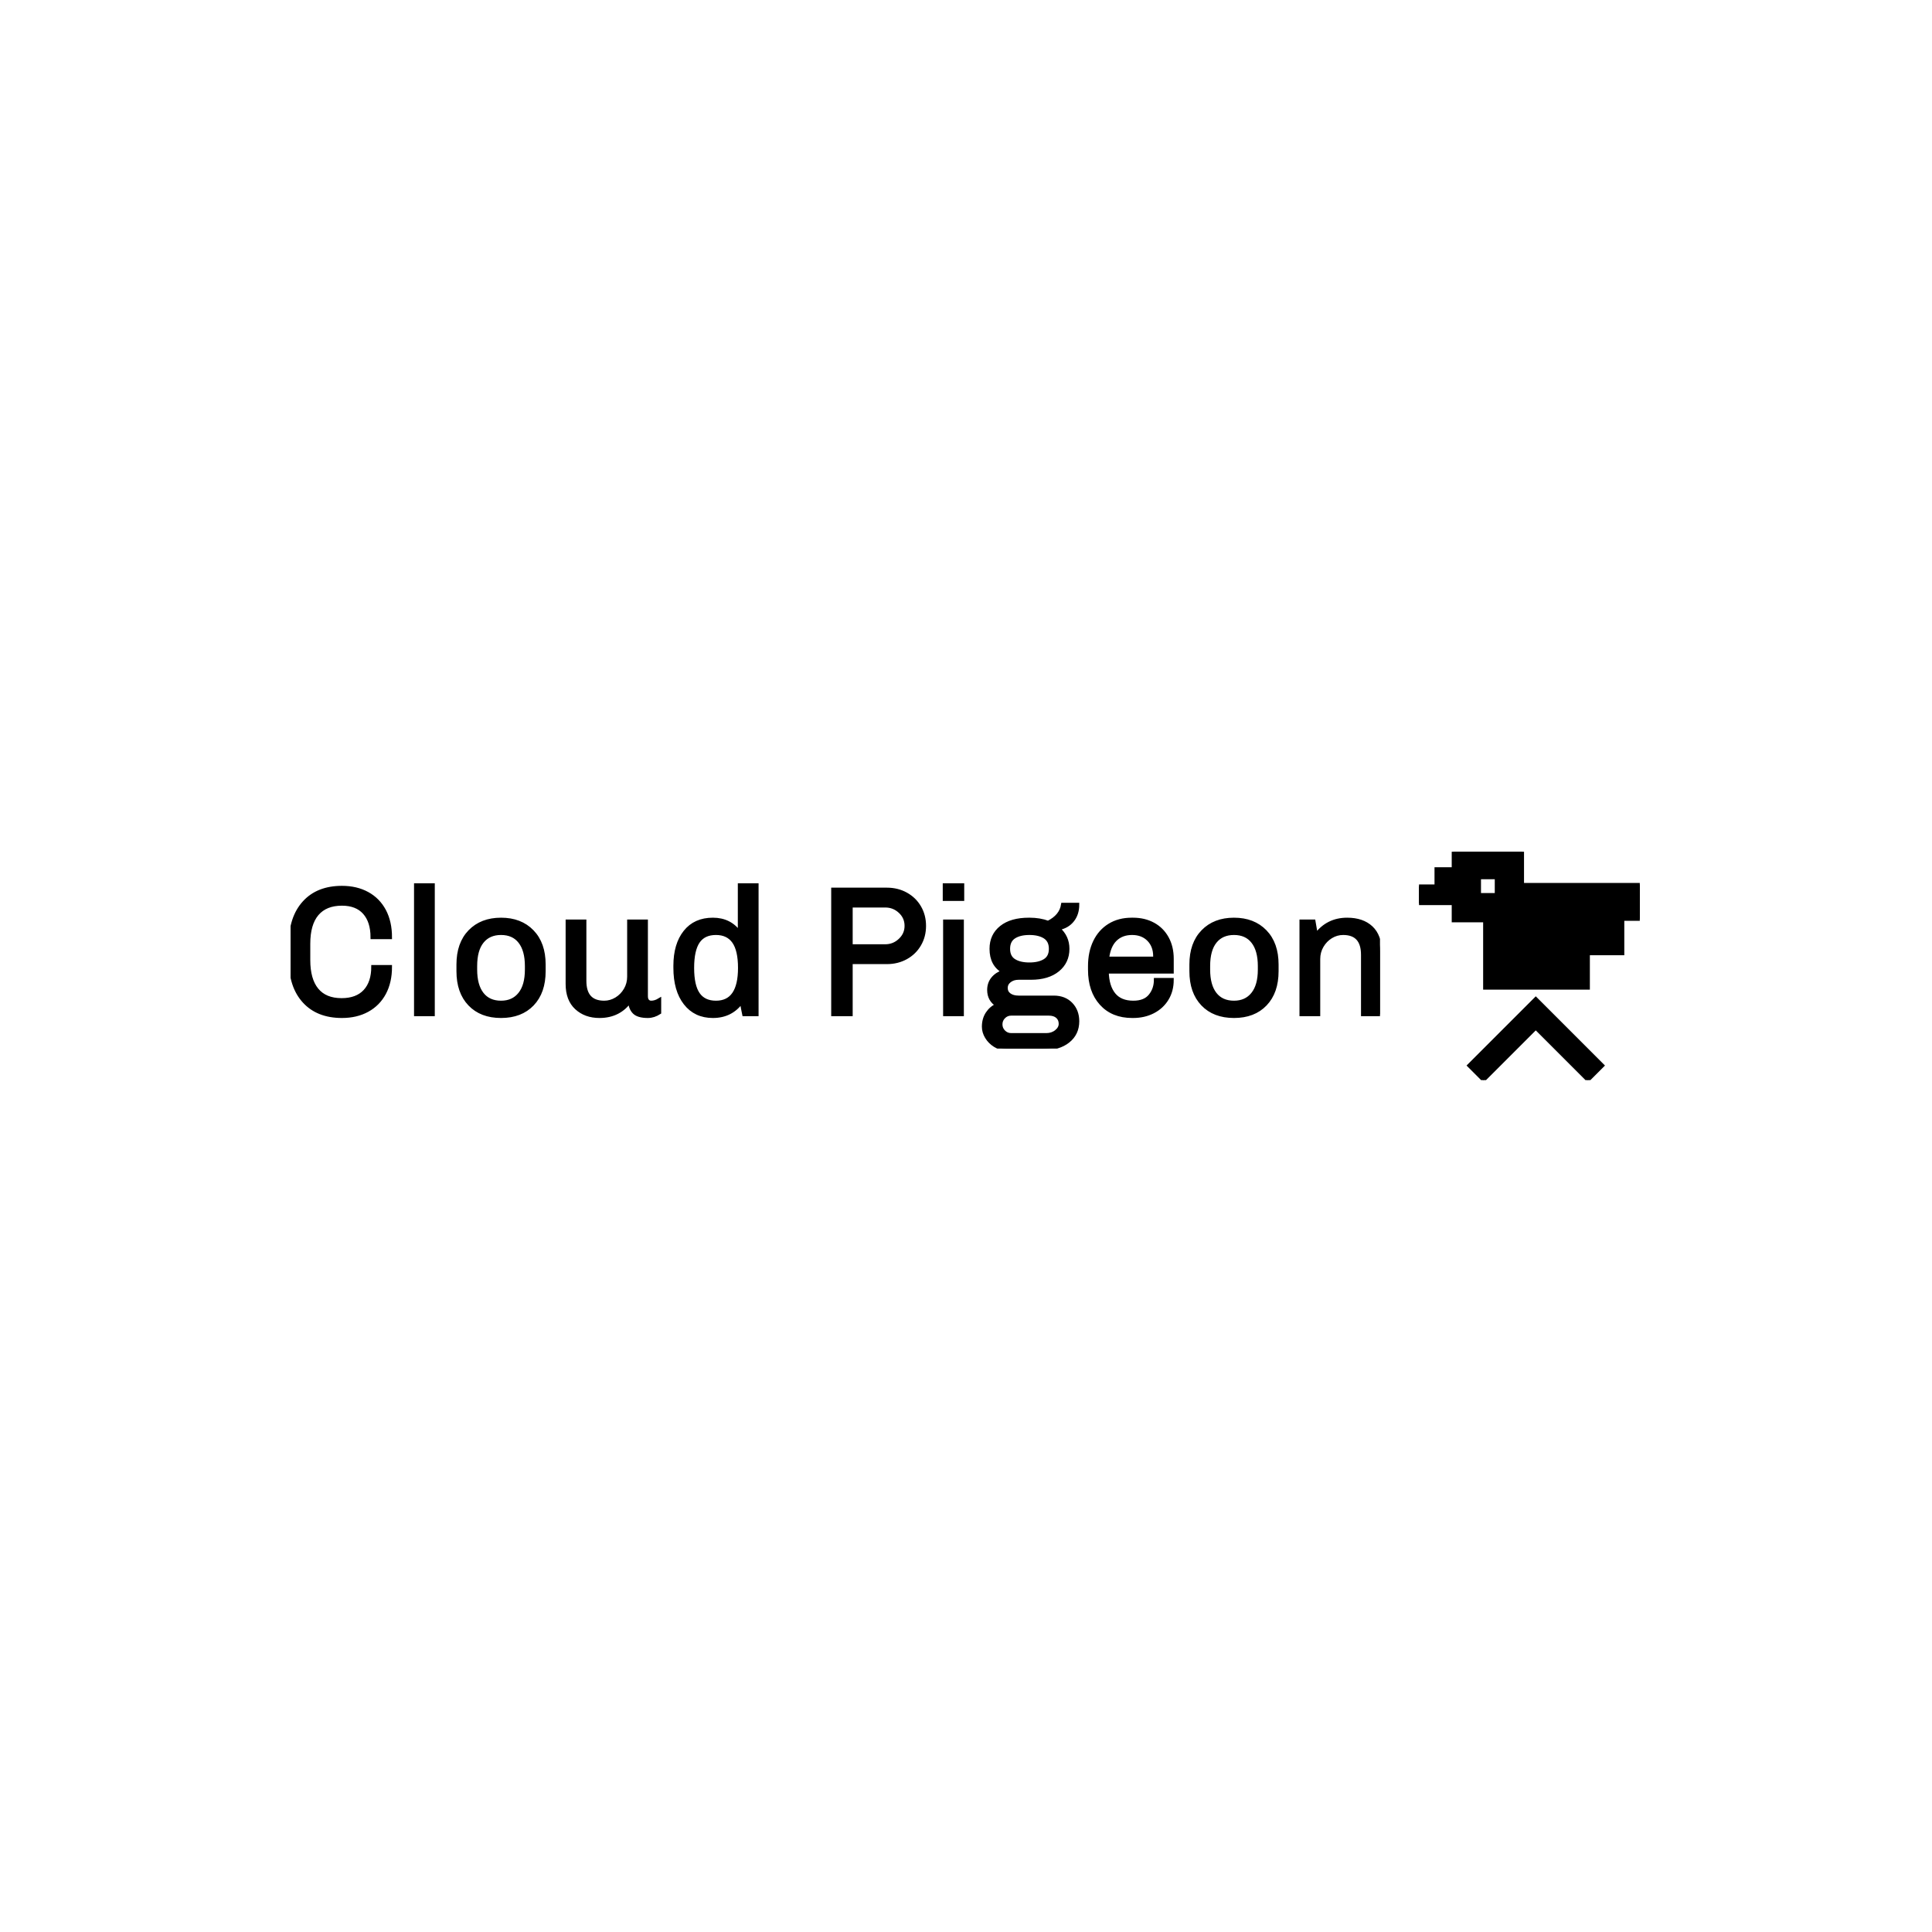
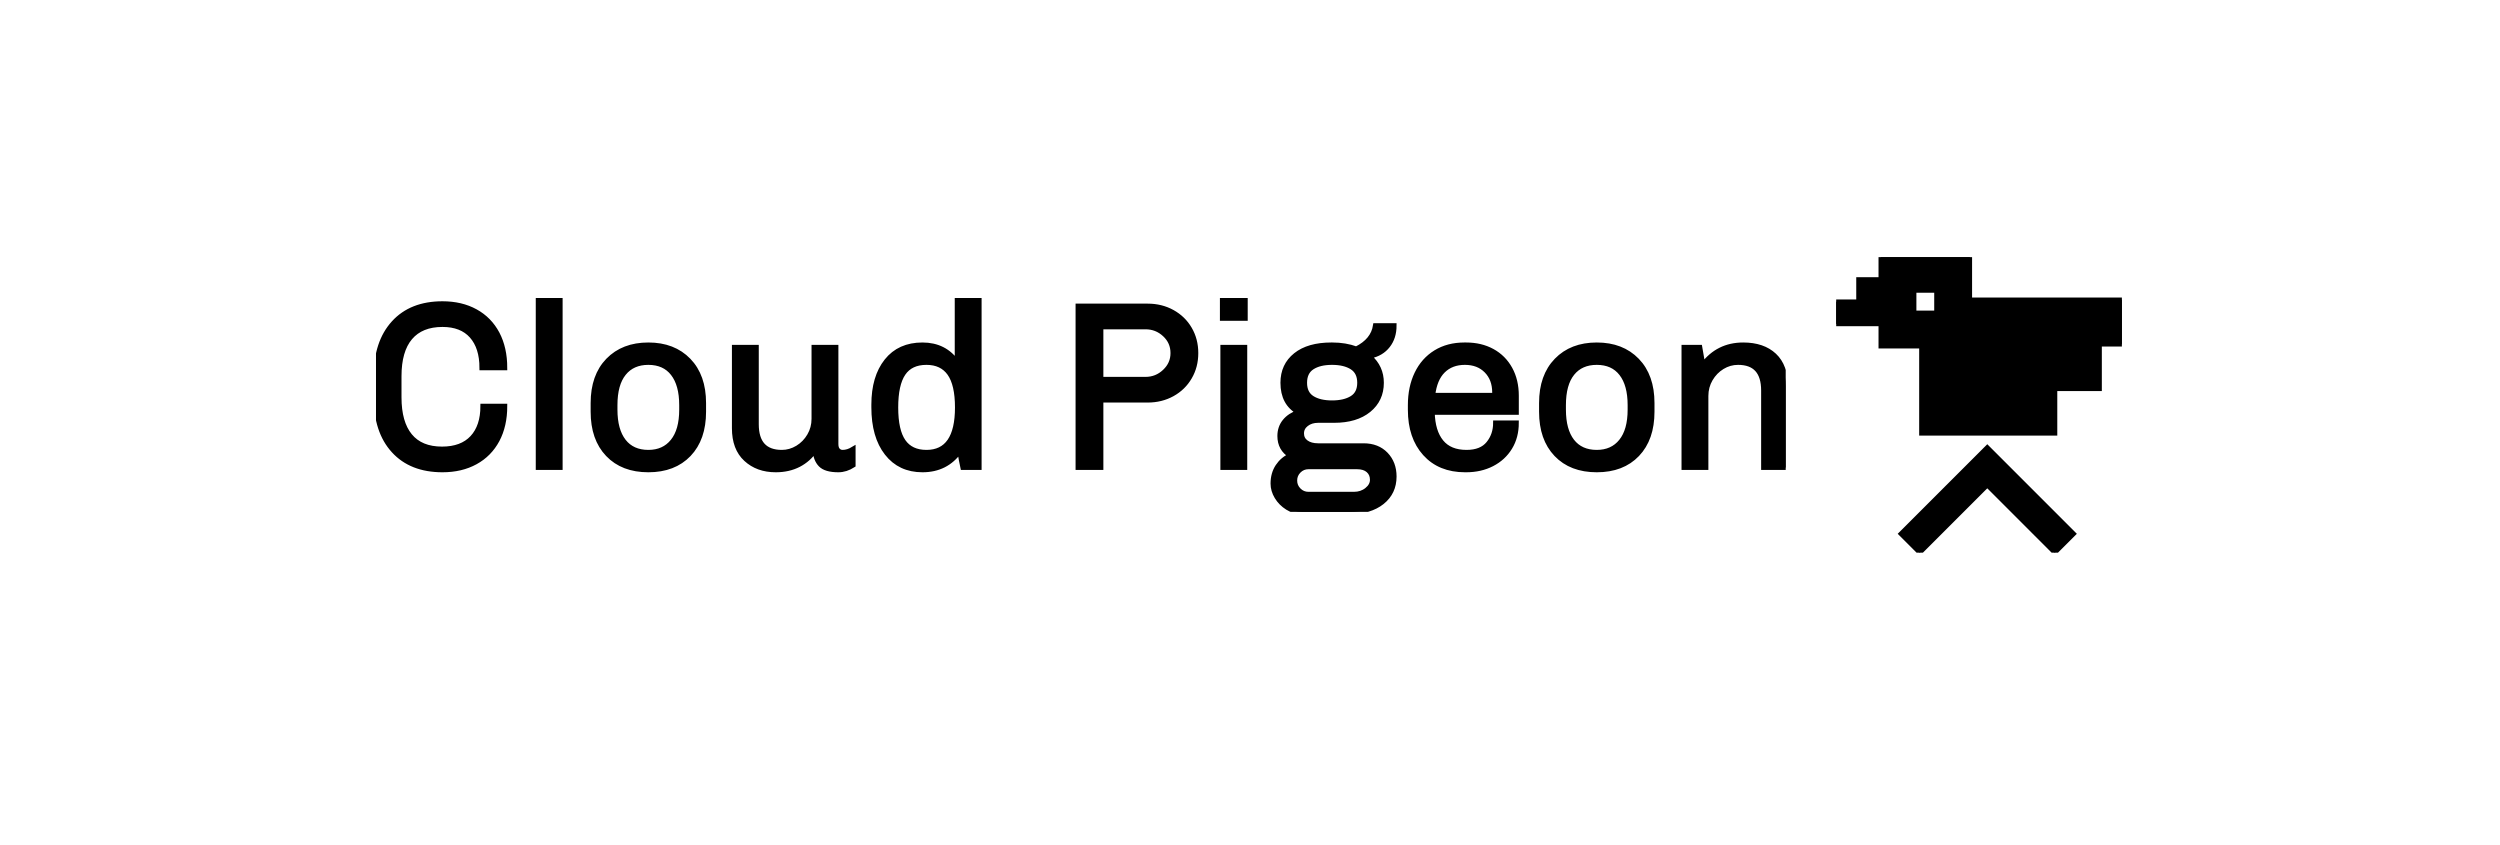
- <svg xmlns="http://www.w3.org/2000/svg" version="1.1" fill="currentColor" stroke="currentColor" width="1000" height="1000" viewBox="0 0 1000 1000">
+ <svg xmlns="http://www.w3.org/2000/svg" version="1.1" fill="currentColor" stroke="currentColor" width="1000" height="338" viewBox="0 338 1000 338">
  <g transform="matrix(0.7,0,0,0.7,149.5758,440.8142)">
    <svg viewBox="0 0 396 67" preserveAspectRatio="xMidYMid meet" height="169" width="1000">
      <g id="tight-bounds" transform="matrix(1,0,0,1,0.2399982,0.02029003)">
        <svg viewBox="0 0 395.52 66.959" height="66.959" width="395.52">
          <g>
            <svg viewBox="0 0 489.841 82.927" height="66.959" width="395.52">
              <g transform="matrix(1,0,0,1,0,11.46103)">
                <svg viewBox="0 0 395.52 60.005" height="60.005" width="395.52">
                  <g id="textblocktransform">
                    <svg viewBox="0 0 395.52 60.005" height="60.005" width="395.52" id="textblock">
                      <g>
                        <svg viewBox="0 0 395.52 60.005" height="60.005" width="395.52">
                          <g transform="matrix(1,0,0,1,0,0)">
                            <svg width="395.52" viewBox="3.1 -36 299.22 45.4" height="60.005" data-palette-color="#db924b">
-                               <path d="M17.2-34.8Q21.2-34.8 24.2-33.15 27.2-31.5 28.83-28.43 30.45-25.35 30.45-21.15L30.45-21.15 25.55-21.15Q25.55-25.5 23.4-27.93 21.25-30.35 17.2-30.35L17.2-30.35Q12.7-30.35 10.35-27.58 8-24.8 8-19.4L8-19.4 8-14.9Q8-9.55 10.3-6.75 12.6-3.95 17.1-3.95L17.1-3.95Q21.3-3.95 23.53-6.35 25.75-8.75 25.75-13.05L25.75-13.05 30.45-13.05Q30.45-8.9 28.83-5.85 27.2-2.8 24.2-1.15 21.2 0.5 17.2 0.5L17.2 0.5Q10.55 0.5 6.83-3.58 3.1-7.65 3.1-14.9L3.1-14.9 3.1-19.4Q3.1-26.6 6.83-30.7 10.55-34.8 17.2-34.8L17.2-34.8ZM37.5-36L42.2-36 42.2 0 37.5 0 37.5-36ZM60.9-26.05Q66.25-26.05 69.45-22.75 72.65-19.45 72.65-13.7L72.65-13.7 72.65-11.85Q72.65-6.1 69.5-2.8 66.34 0.5 60.9 0.5L60.9 0.5Q55.45 0.5 52.3-2.8 49.15-6.1 49.15-11.85L49.15-11.85 49.15-13.7Q49.15-19.45 52.34-22.75 55.55-26.05 60.9-26.05L60.9-26.05ZM60.9-22.3Q57.55-22.3 55.7-20 53.84-17.7 53.84-13.25L53.84-13.25 53.84-12.3Q53.84-7.95 55.67-5.6 57.5-3.25 60.9-3.25L60.9-3.25Q64.2-3.25 66.07-5.58 67.95-7.9 67.95-12.3L67.95-12.3 67.95-13.25Q67.95-17.6 66.12-19.95 64.3-22.3 60.9-22.3L60.9-22.3ZM100.74-25.55L100.74-5Q100.74-4.1 101.14-3.68 101.54-3.25 102.14-3.25L102.14-3.25Q103.24-3.25 104.39-3.95L104.39-3.95 104.39-0.5Q102.84 0.5 101.24 0.5L101.24 0.5Q98.54 0.5 97.47-0.6 96.39-1.7 96.29-3.7L96.29-3.7Q94.94-1.7 92.82-0.6 90.69 0.5 87.94 0.5L87.94 0.5Q84.09 0.5 81.62-1.78 79.14-4.05 79.14-8.35L79.14-8.35 79.14-25.55 83.84-25.55 83.84-9.2Q83.84-3.25 89.24-3.25L89.24-3.25Q90.99-3.25 92.57-4.2 94.14-5.15 95.09-6.78 96.04-8.4 96.04-10.35L96.04-10.35 96.04-25.55 100.74-25.55ZM131.14-36L131.14 0 127.64 0Q127.29-1.6 126.99-3.5L126.99-3.5Q124.14 0.5 119.09 0.5L119.09 0.5Q114.29 0.5 111.52-3.05 108.74-6.6 108.74-12.8L108.74-12.8 108.74-13.35Q108.74-19.2 111.47-22.63 114.19-26.05 119.09-26.05L119.09-26.05Q123.84-26.05 126.44-22.3L126.44-22.3 126.44-36 131.14-36ZM119.94-22.3Q116.59-22.3 115.02-19.98 113.44-17.65 113.44-12.75L113.44-12.75Q113.44-7.85 115.04-5.55 116.64-3.25 119.94-3.25L119.94-3.25Q126.49-3.25 126.49-12.75L126.49-12.75Q126.49-17.65 124.84-19.98 123.19-22.3 119.94-22.3L119.94-22.3ZM166.89-34.3Q169.79-34.3 172.14-33 174.49-31.7 175.81-29.43 177.14-27.15 177.14-24.3L177.14-24.3Q177.14-21.45 175.81-19.18 174.49-16.9 172.14-15.6 169.79-14.3 166.89-14.3L166.89-14.3 156.99-14.3 156.99 0 152.09 0 152.09-34.3 166.89-34.3ZM166.44-29.85L156.99-29.85 156.99-18.75 166.44-18.75Q168.79-18.75 170.51-20.38 172.24-22 172.24-24.3L172.24-24.3Q172.24-26.65 170.51-28.25 168.79-29.85 166.44-29.85L166.44-29.85ZM182.73-36L187.63-36 187.63-31.65 182.73-31.65 182.73-36ZM182.83-25.55L187.53-25.55 187.53 0 182.83 0 182.83-25.55ZM219.23-30.15Q219.23-27.6 217.88-25.88 216.53-24.15 214.13-23.65L214.13-23.65 214.03-23.5Q216.53-21.3 216.53-18L216.53-18Q216.53-14.4 213.83-12.2 211.13-10 206.48-10L206.48-10 203.08-10Q201.58-10 200.58-9.22 199.58-8.45 199.58-7.25L199.58-7.25Q199.58-6.05 200.53-5.35 201.48-4.65 203.08-4.65L203.08-4.65 212.73-4.65Q215.68-4.65 217.46-2.8 219.23-0.95 219.23 1.9L219.23 1.9Q219.23 5.3 216.66 7.35 214.08 9.4 209.73 9.4L209.73 9.4 199.68 9.4Q197.98 9.4 196.56 8.5 195.13 7.6 194.31 6.23 193.48 4.85 193.48 3.4L193.48 3.4Q193.48 1.3 194.5-0.25 195.53-1.8 197.23-2.55L197.23-2.55Q194.93-3.95 194.93-6.7L194.93-6.7Q194.93-8.5 195.98-9.8 197.03-11.1 198.93-11.75L198.93-11.75Q195.58-13.6 195.58-18L195.58-18Q195.58-21.7 198.31-23.88 201.03-26.05 205.88-26.05L205.88-26.05 206.08-26.05Q208.88-26.05 211.18-25.2L211.18-25.2Q214.73-26.95 215.23-30.15L215.23-30.15 219.23-30.15ZM206.03-22.3Q203.38-22.3 201.81-21.28 200.23-20.25 200.23-18L200.23-18Q200.23-15.75 201.81-14.75 203.38-13.75 206.03-13.75L206.03-13.75Q208.68-13.75 210.28-14.75 211.88-15.75 211.88-18L211.88-18Q211.88-20.25 210.28-21.28 208.68-22.3 206.03-22.3L206.03-22.3ZM211.33-0.15L201.03-0.15Q199.83-0.15 198.98 0.7 198.13 1.55 198.13 2.75L198.13 2.75Q198.13 3.95 198.98 4.8 199.83 5.65 201.03 5.65L201.03 5.65 210.68 5.65Q212.28 5.65 213.43 4.73 214.58 3.8 214.58 2.6L214.58 2.6Q214.58 1.35 213.73 0.6 212.88-0.15 211.33-0.15L211.33-0.15ZM234.48-26.05Q237.63-26.05 240.05-24.73 242.48-23.4 243.83-20.95 245.18-18.5 245.18-15.25L245.18-15.25 245.18-11.7 227.33-11.7Q227.43-7.65 229.23-5.45 231.03-3.25 234.58-3.25L234.58-3.25Q237.73-3.25 239.23-5.1 240.73-6.95 240.73-9.5L240.73-9.5 245.18-9.5Q245.18-6.5 243.8-4.25 242.43-2 240-0.75 237.58 0.5 234.48 0.5L234.48 0.5 234.28 0.5Q228.88 0.5 225.75-2.98 222.63-6.45 222.63-12.25L222.63-12.25 222.63-13.25Q222.63-17.05 224.03-19.95 225.43-22.85 228.03-24.45 230.63-26.05 234.13-26.05L234.13-26.05 234.48-26.05ZM234.23-22.3Q231.38-22.3 229.6-20.55 227.83-18.8 227.43-15.35L227.43-15.35 240.53-15.35 240.53-15.95Q240.53-18.8 238.8-20.55 237.08-22.3 234.23-22.3L234.23-22.3ZM262.23-26.05Q267.58-26.05 270.78-22.75 273.98-19.45 273.98-13.7L273.98-13.7 273.98-11.85Q273.98-6.1 270.83-2.8 267.68 0.5 262.23 0.5L262.23 0.5Q256.78 0.5 253.63-2.8 250.48-6.1 250.48-11.85L250.48-11.85 250.48-13.7Q250.48-19.45 253.68-22.75 256.88-26.05 262.23-26.05L262.23-26.05ZM262.23-22.3Q258.88-22.3 257.03-20 255.18-17.7 255.18-13.25L255.18-13.25 255.18-12.3Q255.18-7.95 257-5.6 258.83-3.25 262.23-3.25L262.23-3.25Q265.53-3.25 267.4-5.58 269.28-7.9 269.28-12.3L269.28-12.3 269.28-13.25Q269.28-17.6 267.45-19.95 265.63-22.3 262.23-22.3L262.23-22.3ZM293.32-26.05Q297.52-26.05 299.92-23.8 302.32-21.55 302.32-17.2L302.32-17.2 302.32 0 297.62 0 297.62-16.35Q297.62-22.3 292.22-22.3L292.22-22.3Q290.42-22.3 288.87-21.35 287.32-20.4 286.37-18.78 285.42-17.15 285.42-15.2L285.42-15.2 285.42 0 280.72 0 280.72-25.55 284.12-25.55 284.77-21.8Q287.97-26.05 293.32-26.05L293.32-26.05Z" opacity="1" transform="matrix(1,0,0,1,0,0)" class="undefined-text-0" data-fill-palette-color="primary" id="text-0" />
+                               <path shape-rendering="geometricPrecision" d="M17.2-34.8Q21.2-34.8 24.2-33.15 27.2-31.5 28.83-28.43 30.45-25.35 30.45-21.15L30.45-21.15 25.55-21.15Q25.55-25.5 23.4-27.93 21.25-30.35 17.2-30.35L17.2-30.35Q12.7-30.35 10.35-27.58 8-24.8 8-19.4L8-19.4 8-14.9Q8-9.55 10.3-6.75 12.6-3.95 17.1-3.95L17.1-3.95Q21.3-3.95 23.53-6.35 25.75-8.75 25.75-13.05L25.75-13.05 30.45-13.05Q30.45-8.9 28.83-5.85 27.2-2.8 24.2-1.15 21.2 0.5 17.2 0.5L17.2 0.5Q10.55 0.5 6.83-3.58 3.1-7.65 3.1-14.9L3.1-14.9 3.1-19.4Q3.1-26.6 6.83-30.7 10.55-34.8 17.2-34.8L17.2-34.8ZM37.5-36L42.2-36 42.2 0 37.5 0 37.5-36ZM60.9-26.05Q66.25-26.05 69.45-22.75 72.65-19.45 72.65-13.7L72.65-13.7 72.65-11.85Q72.65-6.1 69.5-2.8 66.34 0.5 60.9 0.5L60.9 0.5Q55.45 0.5 52.3-2.8 49.15-6.1 49.15-11.85L49.15-11.85 49.15-13.7Q49.15-19.45 52.34-22.75 55.55-26.05 60.9-26.05L60.9-26.05ZM60.9-22.3Q57.55-22.3 55.7-20 53.84-17.7 53.84-13.25L53.84-13.25 53.84-12.3Q53.84-7.95 55.67-5.6 57.5-3.25 60.9-3.25L60.9-3.25Q64.2-3.25 66.07-5.58 67.95-7.9 67.95-12.3L67.95-12.3 67.95-13.25Q67.95-17.6 66.12-19.95 64.3-22.3 60.9-22.3L60.9-22.3ZM100.74-25.55L100.74-5Q100.74-4.1 101.14-3.68 101.54-3.25 102.14-3.25L102.14-3.25Q103.24-3.25 104.39-3.95L104.39-3.95 104.39-0.5Q102.84 0.5 101.24 0.5L101.24 0.5Q98.54 0.5 97.47-0.6 96.39-1.7 96.29-3.7L96.29-3.7Q94.94-1.7 92.82-0.6 90.69 0.5 87.94 0.5L87.94 0.5Q84.09 0.5 81.62-1.78 79.14-4.05 79.14-8.35L79.14-8.35 79.14-25.55 83.84-25.55 83.84-9.2Q83.84-3.25 89.24-3.25L89.24-3.25Q90.99-3.25 92.57-4.2 94.14-5.15 95.09-6.78 96.04-8.4 96.04-10.35L96.04-10.35 96.04-25.55 100.74-25.55ZM131.14-36L131.14 0 127.64 0Q127.29-1.6 126.99-3.5L126.99-3.5Q124.14 0.5 119.09 0.5L119.09 0.5Q114.29 0.5 111.52-3.05 108.74-6.6 108.74-12.8L108.74-12.8 108.74-13.35Q108.74-19.2 111.47-22.63 114.19-26.05 119.09-26.05L119.09-26.05Q123.84-26.05 126.44-22.3L126.44-22.3 126.44-36 131.14-36ZM119.94-22.3Q116.59-22.3 115.02-19.98 113.44-17.65 113.44-12.75L113.44-12.75Q113.44-7.85 115.04-5.55 116.64-3.25 119.94-3.25L119.94-3.25Q126.49-3.25 126.49-12.75L126.49-12.75Q126.49-17.65 124.84-19.98 123.19-22.3 119.94-22.3L119.94-22.3ZM166.89-34.3Q169.79-34.3 172.14-33 174.49-31.7 175.81-29.43 177.14-27.15 177.14-24.3L177.14-24.3Q177.14-21.45 175.81-19.18 174.49-16.9 172.14-15.6 169.79-14.3 166.89-14.3L166.89-14.3 156.99-14.3 156.99 0 152.09 0 152.09-34.3 166.89-34.3ZM166.44-29.85L156.99-29.85 156.99-18.75 166.44-18.75Q168.79-18.75 170.51-20.38 172.24-22 172.24-24.3L172.24-24.3Q172.24-26.65 170.51-28.25 168.79-29.85 166.44-29.85L166.44-29.85ZM182.73-36L187.63-36 187.63-31.65 182.73-31.65 182.73-36ZM182.83-25.55L187.53-25.55 187.53 0 182.83 0 182.83-25.55ZM219.23-30.15Q219.23-27.6 217.88-25.88 216.53-24.15 214.13-23.65L214.13-23.65 214.03-23.5Q216.53-21.3 216.53-18L216.53-18Q216.53-14.4 213.83-12.2 211.13-10 206.48-10L206.48-10 203.08-10Q201.58-10 200.58-9.22 199.58-8.45 199.58-7.25L199.58-7.25Q199.58-6.05 200.53-5.35 201.48-4.65 203.08-4.65L203.08-4.65 212.73-4.65Q215.68-4.65 217.46-2.8 219.23-0.95 219.23 1.9L219.23 1.9Q219.23 5.3 216.66 7.35 214.08 9.4 209.73 9.4L209.73 9.4 199.68 9.4Q197.98 9.4 196.56 8.5 195.13 7.6 194.31 6.23 193.48 4.85 193.48 3.4L193.48 3.4Q193.48 1.3 194.5-0.25 195.53-1.8 197.23-2.55L197.23-2.55Q194.93-3.95 194.93-6.7L194.93-6.7Q194.93-8.5 195.98-9.8 197.03-11.1 198.93-11.75L198.93-11.75Q195.58-13.6 195.58-18L195.58-18Q195.58-21.7 198.31-23.88 201.03-26.05 205.88-26.05L205.88-26.05 206.08-26.05Q208.88-26.05 211.18-25.2L211.18-25.2Q214.73-26.95 215.23-30.15L215.23-30.15 219.23-30.15ZM206.03-22.3Q203.38-22.3 201.81-21.28 200.23-20.25 200.23-18L200.23-18Q200.23-15.75 201.81-14.75 203.38-13.75 206.03-13.75L206.03-13.75Q208.68-13.75 210.28-14.75 211.88-15.75 211.88-18L211.88-18Q211.88-20.25 210.28-21.28 208.68-22.3 206.03-22.3L206.03-22.3ZM211.33-0.15L201.03-0.15Q199.83-0.15 198.98 0.7 198.13 1.55 198.13 2.75L198.13 2.75Q198.13 3.95 198.98 4.8 199.83 5.65 201.03 5.65L201.03 5.65 210.68 5.65Q212.28 5.65 213.43 4.73 214.58 3.8 214.58 2.6L214.58 2.6Q214.58 1.35 213.73 0.6 212.88-0.15 211.33-0.15L211.33-0.15ZM234.48-26.05Q237.63-26.05 240.05-24.73 242.48-23.4 243.83-20.95 245.18-18.5 245.18-15.25L245.18-15.25 245.18-11.7 227.33-11.7Q227.43-7.65 229.23-5.45 231.03-3.25 234.58-3.25L234.58-3.25Q237.73-3.25 239.23-5.1 240.73-6.95 240.73-9.5L240.73-9.5 245.18-9.5Q245.18-6.5 243.8-4.25 242.43-2 240-0.75 237.58 0.5 234.48 0.5L234.48 0.5 234.28 0.5Q228.88 0.5 225.75-2.98 222.63-6.45 222.63-12.25L222.63-12.25 222.63-13.25Q222.63-17.05 224.03-19.95 225.43-22.85 228.03-24.45 230.63-26.05 234.13-26.05L234.13-26.05 234.48-26.05ZM234.23-22.3Q231.38-22.3 229.6-20.55 227.83-18.8 227.43-15.35L227.43-15.35 240.53-15.35 240.53-15.95Q240.53-18.8 238.8-20.55 237.08-22.3 234.23-22.3L234.23-22.3ZM262.23-26.05Q267.58-26.05 270.78-22.75 273.98-19.45 273.98-13.7L273.98-13.7 273.98-11.85Q273.98-6.1 270.83-2.8 267.68 0.5 262.23 0.5L262.23 0.5Q256.78 0.5 253.63-2.8 250.48-6.1 250.48-11.85L250.48-11.85 250.48-13.7Q250.48-19.45 253.68-22.75 256.88-26.05 262.23-26.05L262.23-26.05ZM262.23-22.3Q258.88-22.3 257.03-20 255.18-17.7 255.18-13.25L255.18-13.25 255.18-12.3Q255.18-7.95 257-5.6 258.83-3.25 262.23-3.25L262.23-3.25Q265.53-3.25 267.4-5.58 269.28-7.9 269.28-12.3L269.28-12.3 269.28-13.25Q269.28-17.6 267.45-19.95 265.63-22.3 262.23-22.3L262.23-22.3ZM293.32-26.05Q297.52-26.05 299.92-23.8 302.32-21.55 302.32-17.2L302.32-17.2 302.32 0 297.62 0 297.62-16.35Q297.62-22.3 292.22-22.3L292.22-22.3Q290.42-22.3 288.87-21.35 287.32-20.4 286.37-18.78 285.42-17.15 285.42-15.2L285.42-15.2 285.42 0 280.72 0 280.72-25.55 284.12-25.55 284.77-21.8Q287.97-26.05 293.32-26.05L293.32-26.05Z" opacity="1" transform="matrix(1,0,0,1,0,0)" data-fill-palette-color="primary" id="text-0" />
                            </svg>
                          </g>
                        </svg>
                      </g>
                    </svg>
                  </g>
                </svg>
              </g>
              <g transform="matrix(1,0,0,1,409.6858,0)">
                <svg viewBox="0 0 80.155 82.927" height="82.927" width="80.155">
                  <g>
-                     <svg version="1.1" x="0" y="0" viewBox="17.937 18.25 64.125 66.343" enable-background="new 0 0 100 100" xml:space="preserve" height="82.927" width="80.155" class="icon-icon-0" data-fill-palette-color="accent" id="icon-0">
+                     <svg version="1.1" x="0" y="0" viewBox="17.937 18.25 64.125 66.343" height="82.927" width="80.155" data-fill-palette-color="accent" id="icon-0">
                      <g data-fill-palette-color="accent">
                        <polygon points="32.448,80.351 36.69,84.593 51.848,69.436 67.004,84.593 71.246,80.351 51.848,60.951  " data-fill-palette-color="accent" />
                        <path d="M77.062 27.813h-5-5-10-9.125V18.25h-20v5h-5v5h-5v5h5 5v5h9.125v19.562h30v-10h10v-10h5v-10H77.062zM40.438 30.75h-5v-5h5V30.75z" data-fill-palette-color="accent" />
                      </g>
                    </svg>
                  </g>
                </svg>
              </g>
            </svg>
          </g>
          <defs />
        </svg>
        <rect width="395.52" height="66.959" fill="none" stroke="none" visibility="hidden" />
      </g>
    </svg>
  </g>
</svg>
